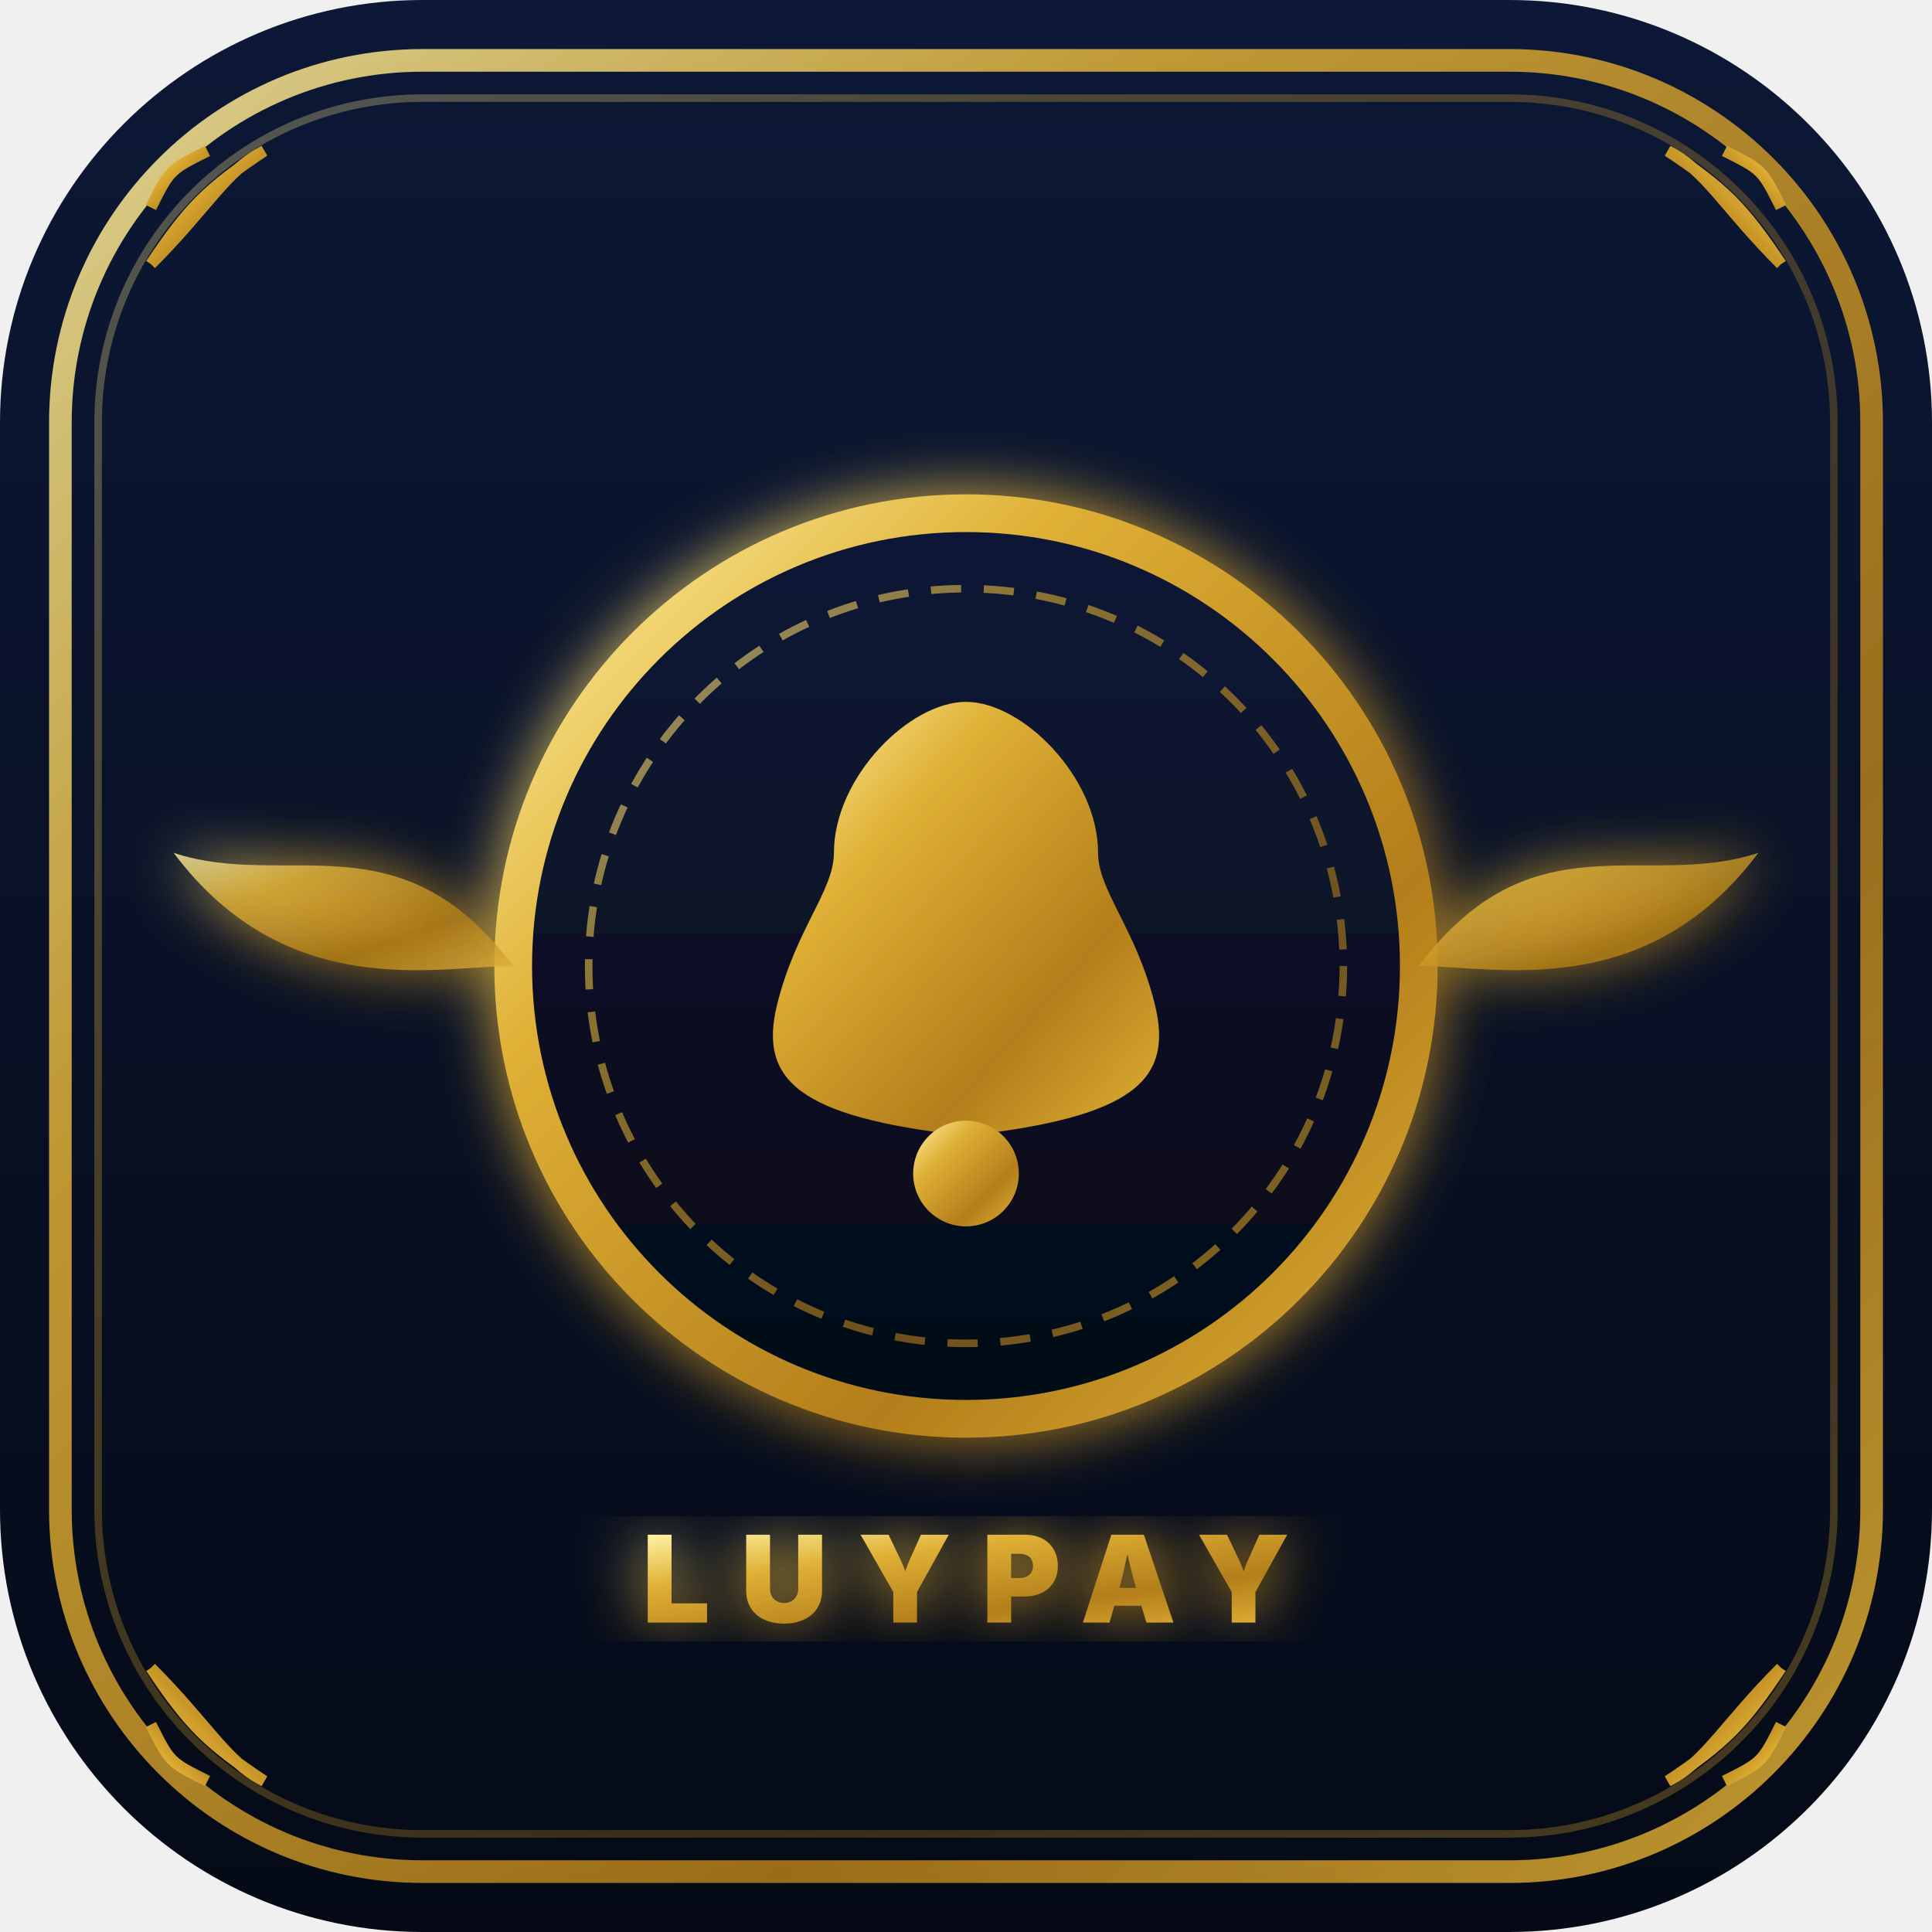
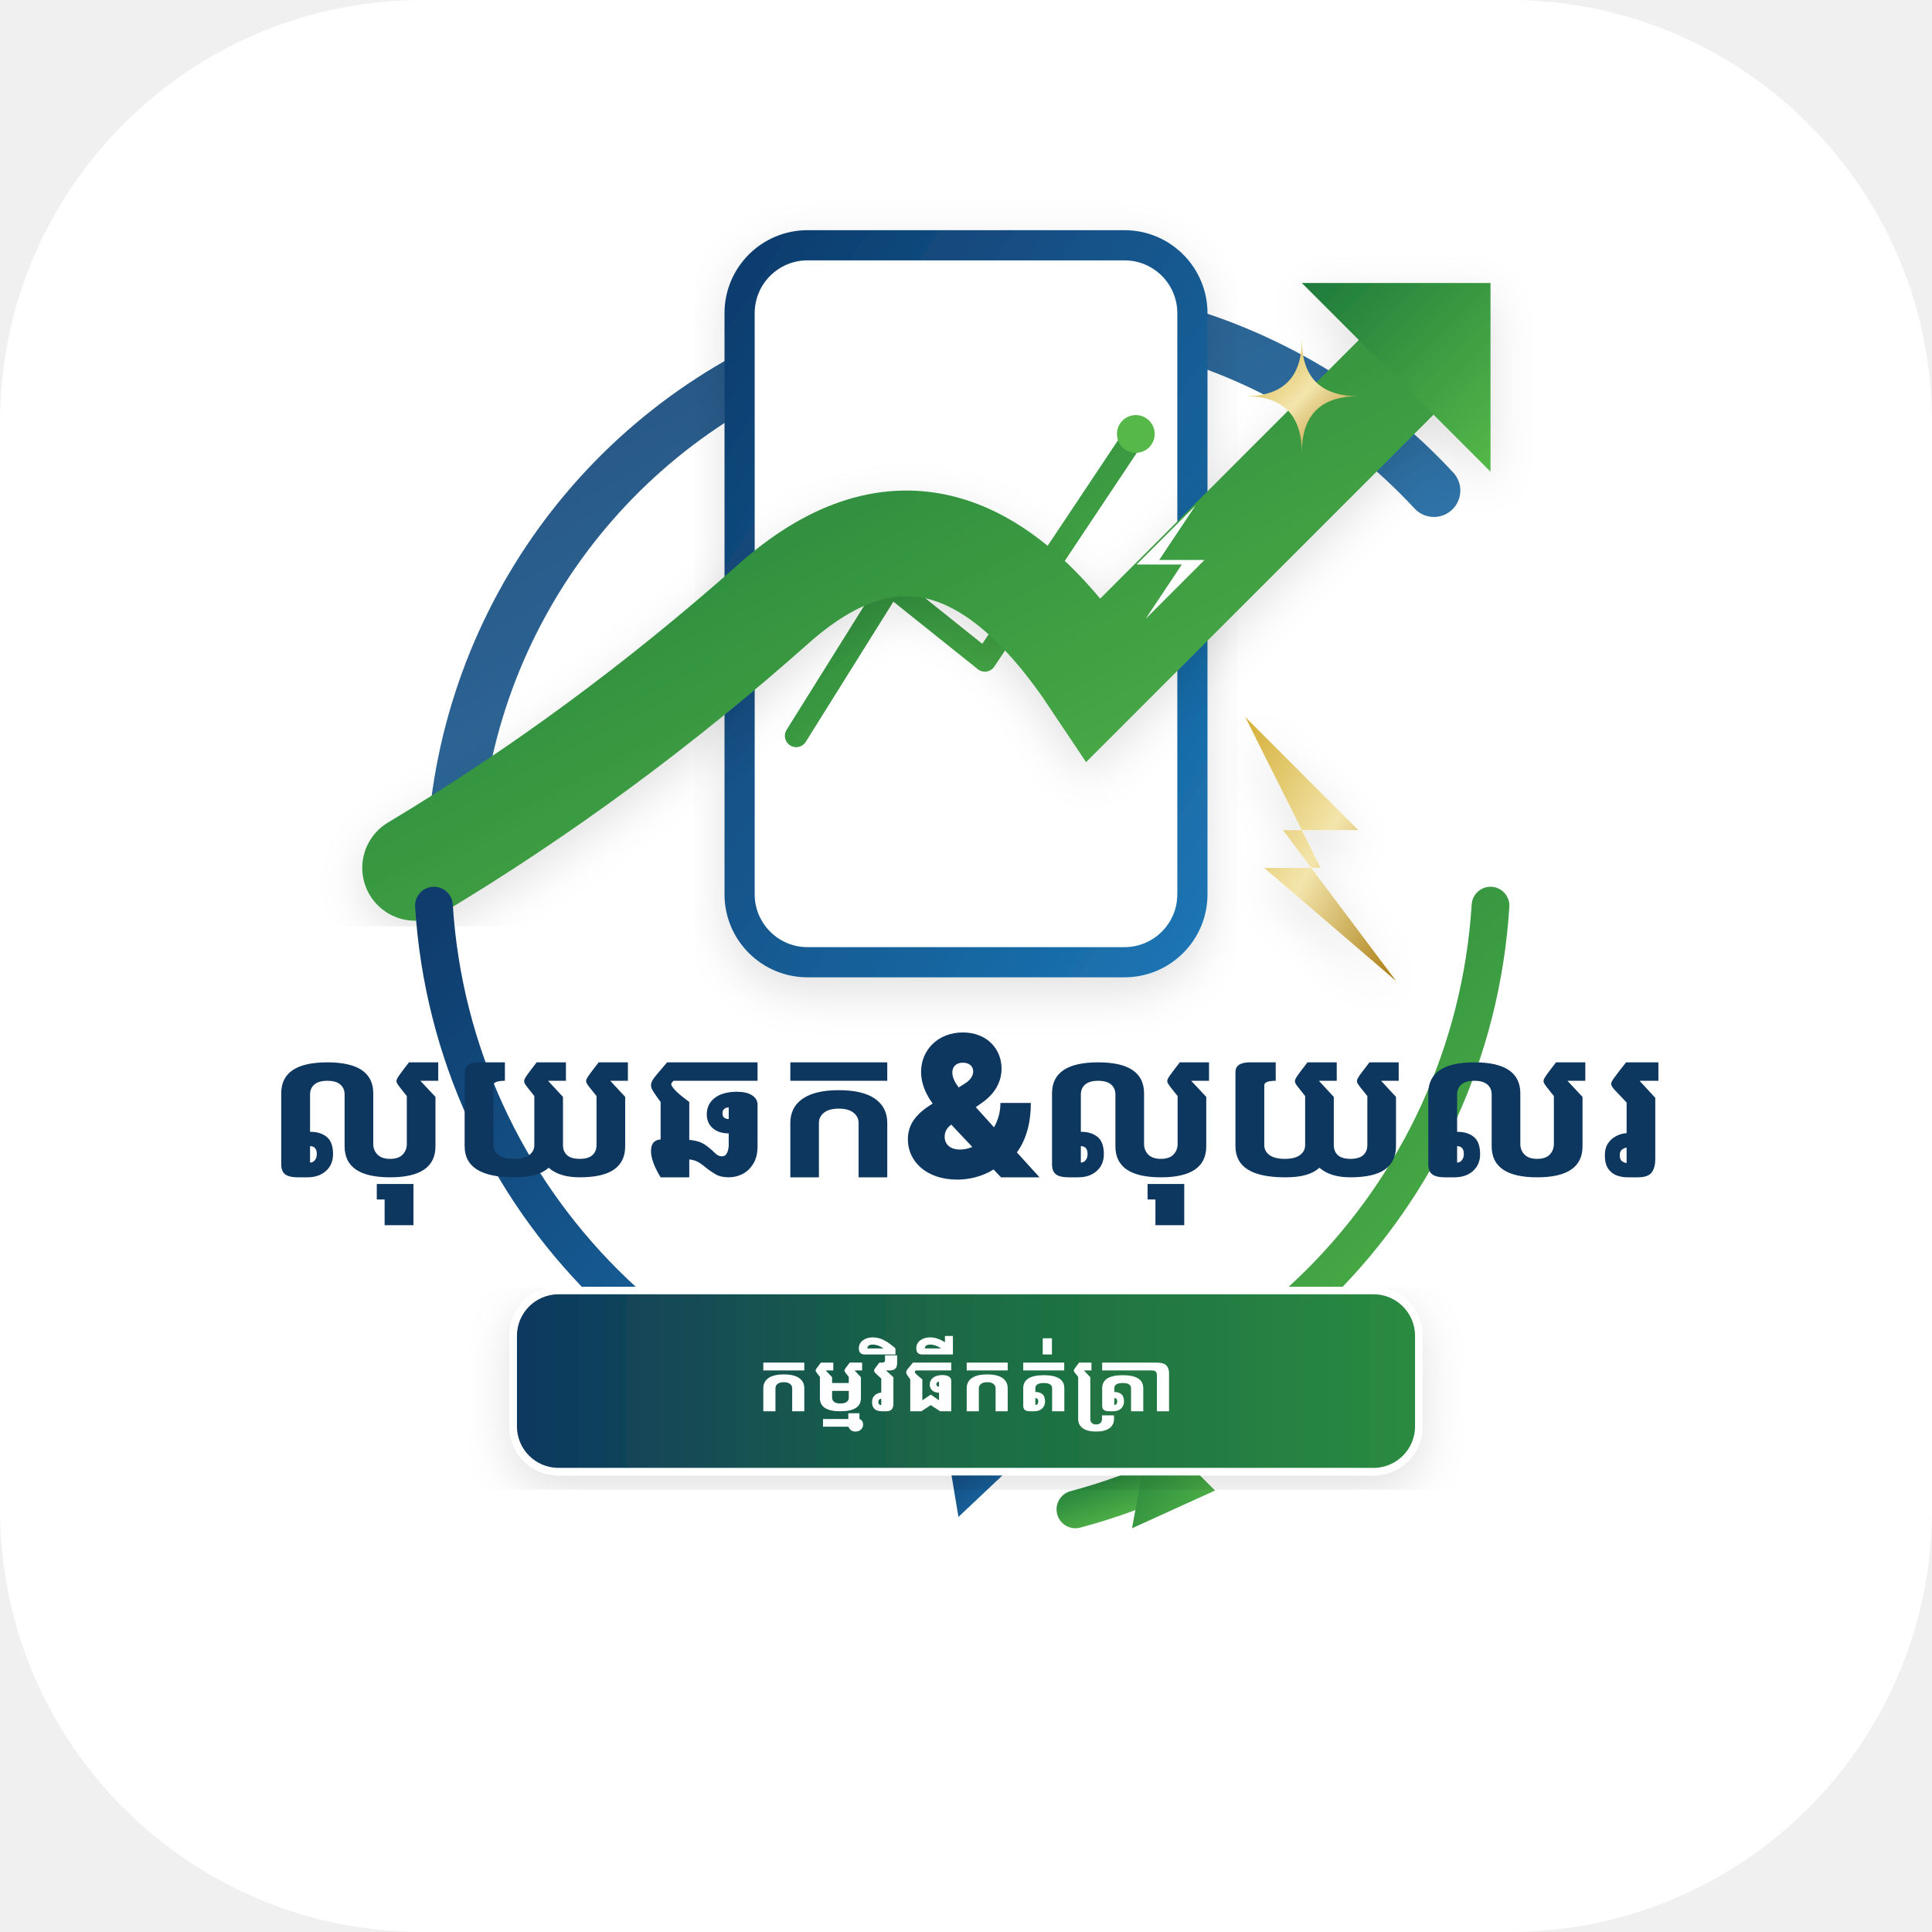
<svg xmlns="http://www.w3.org/2000/svg" viewBox="0 0 512 512" width="512" height="512">
  <defs>
-     <linearGradient id="khmer-gold" x1="0%" y1="0%" x2="100%" y2="100%">
-       <stop offset="0%" stop-color="#FFF2A3" />
-       <stop offset="30%" stop-color="#DFB035" />
-       <stop offset="70%" stop-color="#B37E1B" />
-       <stop offset="100%" stop-color="#DFB035" />
+     <linearGradient id="blue-grad" x1="0%" y1="0%" x2="100%" y2="100%">
+       <stop offset="0%" stop-color="#0f3c6d" />
+       <stop offset="100%" stop-color="#1b75b3" />
    </linearGradient>
-     <linearGradient id="bg-dark" x1="0%" y1="0%" x2="0%" y2="100%">
-       <stop offset="0%" stop-color="#0c1836" />
-       <stop offset="100%" stop-color="#050a16" />
+     <linearGradient id="green-grad" x1="0%" y1="0%" x2="100%" y2="100%">
+       <stop offset="0%" stop-color="#1e7a3b" />
+       <stop offset="100%" stop-color="#55b848" />
    </linearGradient>
-     <filter id="gold-glow" x="-20%" y="-20%" width="140%" height="140%">
-       <feGaussianBlur stdDeviation="8" result="blur" />
-       <feComposite in="SourceGraphic" in2="blur" operator="over" />
+     <linearGradient id="gold-grad" x1="0%" y1="0%" x2="100%" y2="100%">
+       <stop offset="0%" stop-color="#d4af37" />
+       <stop offset="50%" stop-color="#f3e5ab" />
+       <stop offset="100%" stop-color="#aa7c11" />
+     </linearGradient>
+     <linearGradient id="badge-grad" x1="0%" y1="0%" x2="100%" y2="0%">
+       <stop offset="0%" stop-color="#0e3760" />
+       <stop offset="50%" stop-color="#1c6b44" />
+       <stop offset="100%" stop-color="#2a8b41" />
+     </linearGradient>
+     <filter id="shadow" x="-10%" y="-10%" width="120%" height="120%">
+       <feDropShadow dx="0" dy="4" stdDeviation="6" flood-color="#000000" flood-opacity="0.12" />
    </filter>
  </defs>
-   <rect width="512" height="512" rx="112" fill="url(#bg-dark)" />
-   <rect x="16" y="16" width="480" height="480" rx="96" fill="none" stroke="url(#khmer-gold)" stroke-width="6" opacity="0.85" />
-   <rect x="26" y="26" width="460" height="460" rx="86" fill="none" stroke="url(#khmer-gold)" stroke-width="2" opacity="0.3" />
-   <g transform="translate(40, 40)" stroke="url(#khmer-gold)" stroke-width="3" fill="none">
-     <path d="M 0 30 C 10 15, 15 10, 30 0 C 20 5, 15 15, 0 30" />
-     <path d="M 0 15 C 5 5, 5 5, 15 0" />
+   <rect width="512" height="512" rx="112" fill="#ffffff" />
+   <g transform="translate(0, -10)">
+     <path d="M 120 240 A 150 150 0 0 1 380 140" fill="none" stroke="url(#blue-grad)" stroke-width="14" stroke-linecap="round" opacity="0.9" />
+     <path d="M 380 140 A 150 150 0 0 1 405 240" fill="none" stroke="url(#green-grad)" stroke-width="12" stroke-dasharray="1 1" opacity="0" />
+     <g transform="translate(196, 75)" filter="url(#shadow)">
+       <rect x="0" y="0" width="120" height="190" rx="18" fill="#ffffff" stroke="url(#blue-grad)" stroke-width="8" />
+       <rect x="8" y="16" width="104" height="158" rx="10" fill="#ffffff" />
+       <line x1="45" y1="8" x2="75" y2="8" stroke="url(#blue-grad)" stroke-width="4" stroke-linecap="round" />
+       <path d="M 15 130 L 40 90 L 65 110 L 105 50" fill="none" stroke="url(#green-grad)" stroke-width="6" stroke-linecap="round" stroke-linejoin="round" />
+       <circle cx="105" cy="50" r="5" fill="#55b848" />
+     </g>
+     <g filter="url(#shadow)">
+       <path d="M 110 240                 Q 160 210, 205 170                 T 290 190                 L 375 105" fill="none" stroke="url(#green-grad)" stroke-width="28" stroke-linecap="round" />
+       <path d="M 345 85 L 395 85 L 395 135 Z" fill="url(#green-grad)" />
+       <path d="M 305 173 L 318 160 L 308 160 L 316 148 L 303 161 L 313 161 Z" fill="#ffffff" transform="scale(1.2) translate(-52, -28)" />
+     </g>
+     <path d="M 115 250 A 155 155 0 0 0 260 395" fill="none" stroke="url(#blue-grad)" stroke-width="10" stroke-linecap="round" />
+     <path d="M 250 388 L 272 395 L 254 412 Z" fill="url(#blue-grad)" />
+     <path d="M 250 395 A 155 155 0 0 0 395 250" fill="none" stroke="url(#green-grad)" stroke-width="10" stroke-linecap="round" />
+     <path d="M 285 410 A 155 155 0 0 0 310 401" fill="none" stroke="url(#green-grad)" stroke-width="10" stroke-linecap="round" />
+     <path d="M 305 388 L 322 405 L 300 415 Z" fill="url(#green-grad)" />
+     <path d="M 330 200 L 360 230 L 340 230 L 370 270 L 335 240 L 350 240 Z" fill="url(#gold-grad)" filter="url(#shadow)" />
+     <path d="M 345 100 Q 345 115, 360 115 Q 345 115, 345 130 Q 345 115, 330 115 Q 345 115, 345 100" fill="url(#gold-grad)" />
+     <text x="256" y="322" font-family="'Kantumruy Pro', 'Khmer OS Muol Light', 'Hanuman', 'Inter', sans-serif" font-size="52" font-weight="900" fill="#0e3760" text-anchor="middle" letter-spacing="-1">លុយឆក&amp;លុយលរ</text>
+     <rect x="136" y="352" width="240" height="48" rx="12" fill="url(#badge-grad)" stroke="#ffffff" stroke-width="2" filter="url(#shadow)" />
+     <text x="256" y="384" font-family="'Kantumruy Pro', 'Khmer OS Freehand', 'Hanuman', 'Inter', sans-serif" font-size="22" font-weight="bold" fill="#ffffff" text-anchor="middle">កម្មវិធីកត់ត្រា</text>
+     <line x1="160" y1="416" x2="352" y2="416" stroke="url(#badge-grad)" stroke-width="3.5" stroke-linecap="round" />
  </g>
-   <g transform="translate(472, 40) scale(-1, 1)" stroke="url(#khmer-gold)" stroke-width="3" fill="none">
-     <path d="M 0 30 C 10 15, 15 10, 30 0 C 20 5, 15 15, 0 30" />
-     <path d="M 0 15 C 5 5, 5 5, 15 0" />
-   </g>
-   <g transform="translate(40, 472) scale(1, -1)" stroke="url(#khmer-gold)" stroke-width="3" fill="none">
-     <path d="M 0 30 C 10 15, 15 10, 30 0 C 20 5, 15 15, 0 30" />
-     <path d="M 0 15 C 5 5, 5 5, 15 0" />
-   </g>
-   <g transform="translate(472, 472) scale(-1, -1)" stroke="url(#khmer-gold)" stroke-width="3" fill="none">
-     <path d="M 0 30 C 10 15, 15 10, 30 0 C 20 5, 15 15, 0 30" />
-     <path d="M 0 15 C 5 5, 5 5, 15 0" />
-   </g>
-   <g transform="translate(256, 256)" filter="url(#gold-glow)">
-     <circle r="120" fill="url(#bg-dark)" stroke="url(#khmer-gold)" stroke-width="10" />
-     <circle r="100" fill="none" stroke="url(#khmer-gold)" stroke-width="2" stroke-dasharray="8,6" opacity="0.6" />
-     <path d="M 0 -70               C 15 -70, 35 -50, 35 -30               C 35 -20, 45 -10, 50 10               C 55 30, 45 40, 0 45               C -45 40, -55 30, -50 10               C -45 -10, -35 -20, -35 -30               C -35 -50, -15 -70, 0 -70 Z" fill="url(#khmer-gold)" />
-     <circle cx="0" cy="55" r="14" fill="url(#khmer-gold)" />
-     <path d="M -120 0 C -150 -40, -180 -20, -210 -30 C -180 10, -140 0, -120 0 Z" fill="url(#khmer-gold)" opacity="0.8" />
-     <path d="M 120 0 C 150 -40, 180 -20, 210 -30 C 180 10, 140 0, 120 0 Z" fill="url(#khmer-gold)" opacity="0.8" />
-   </g>
-   <text x="256" y="430" font-family="'Inter', system-ui, sans-serif" font-size="32" font-weight="900" letter-spacing="8" fill="url(#khmer-gold)" text-anchor="middle" filter="url(#gold-glow)">LUYPAY</text>
</svg>
